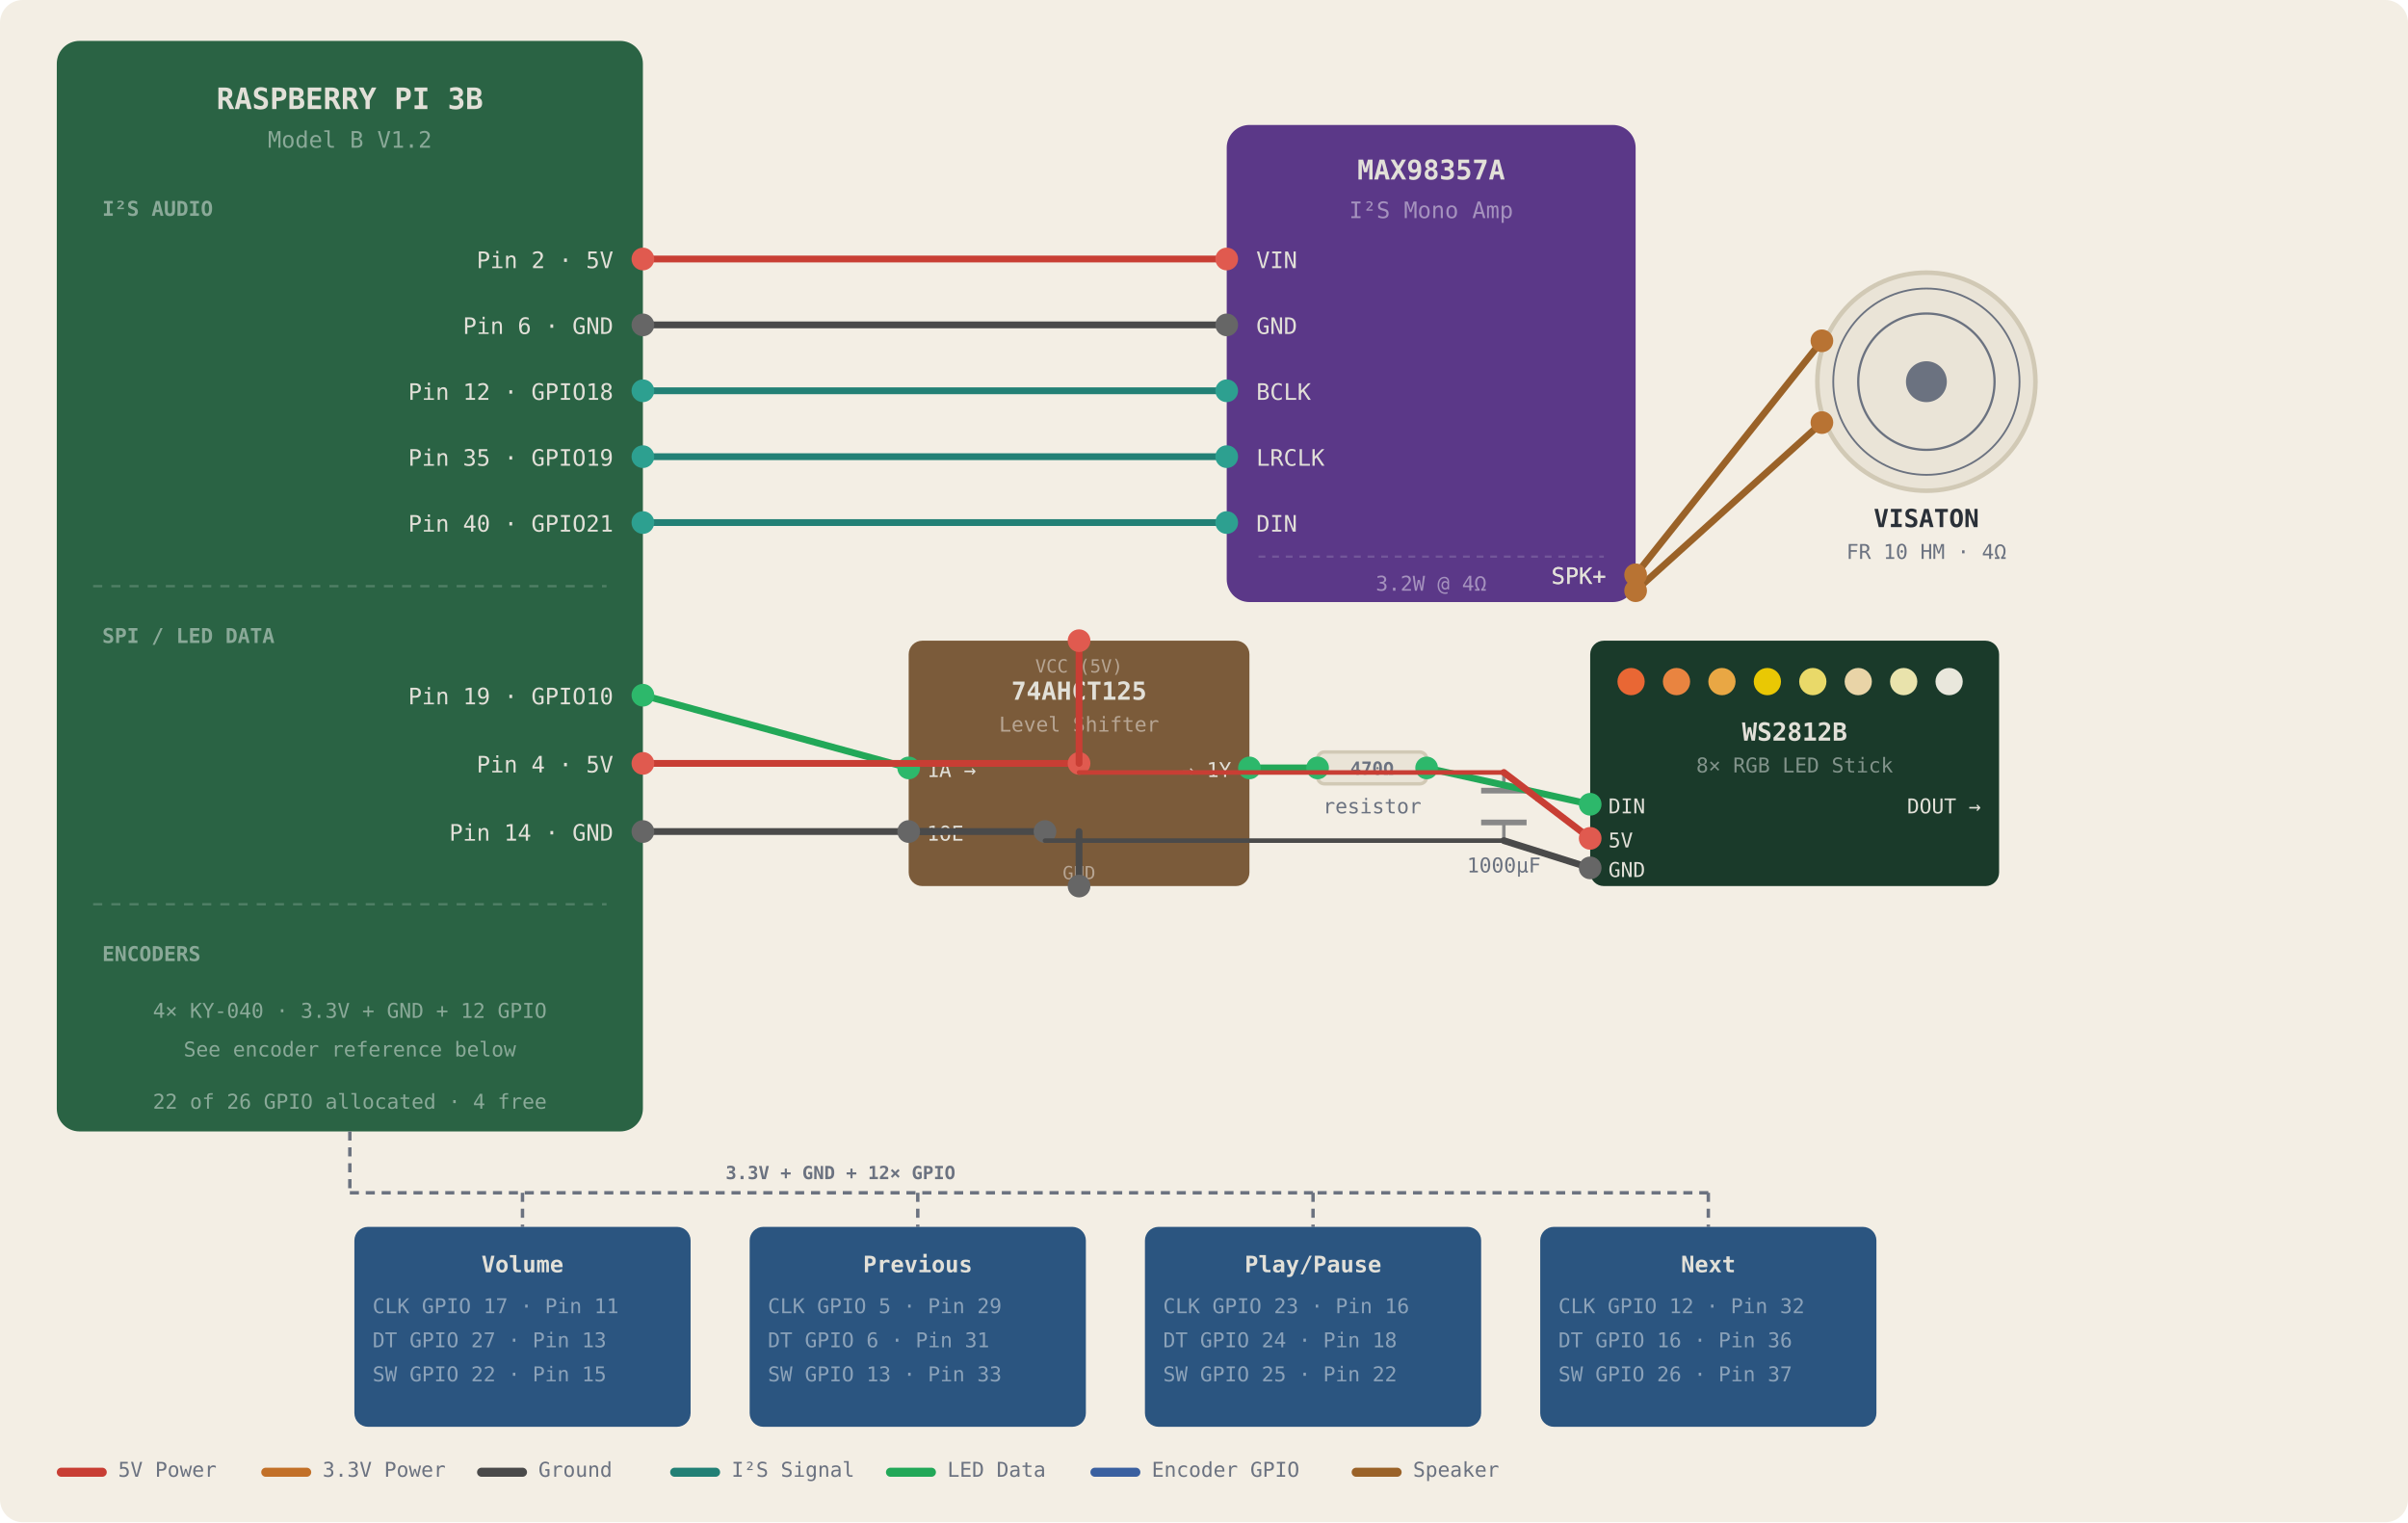
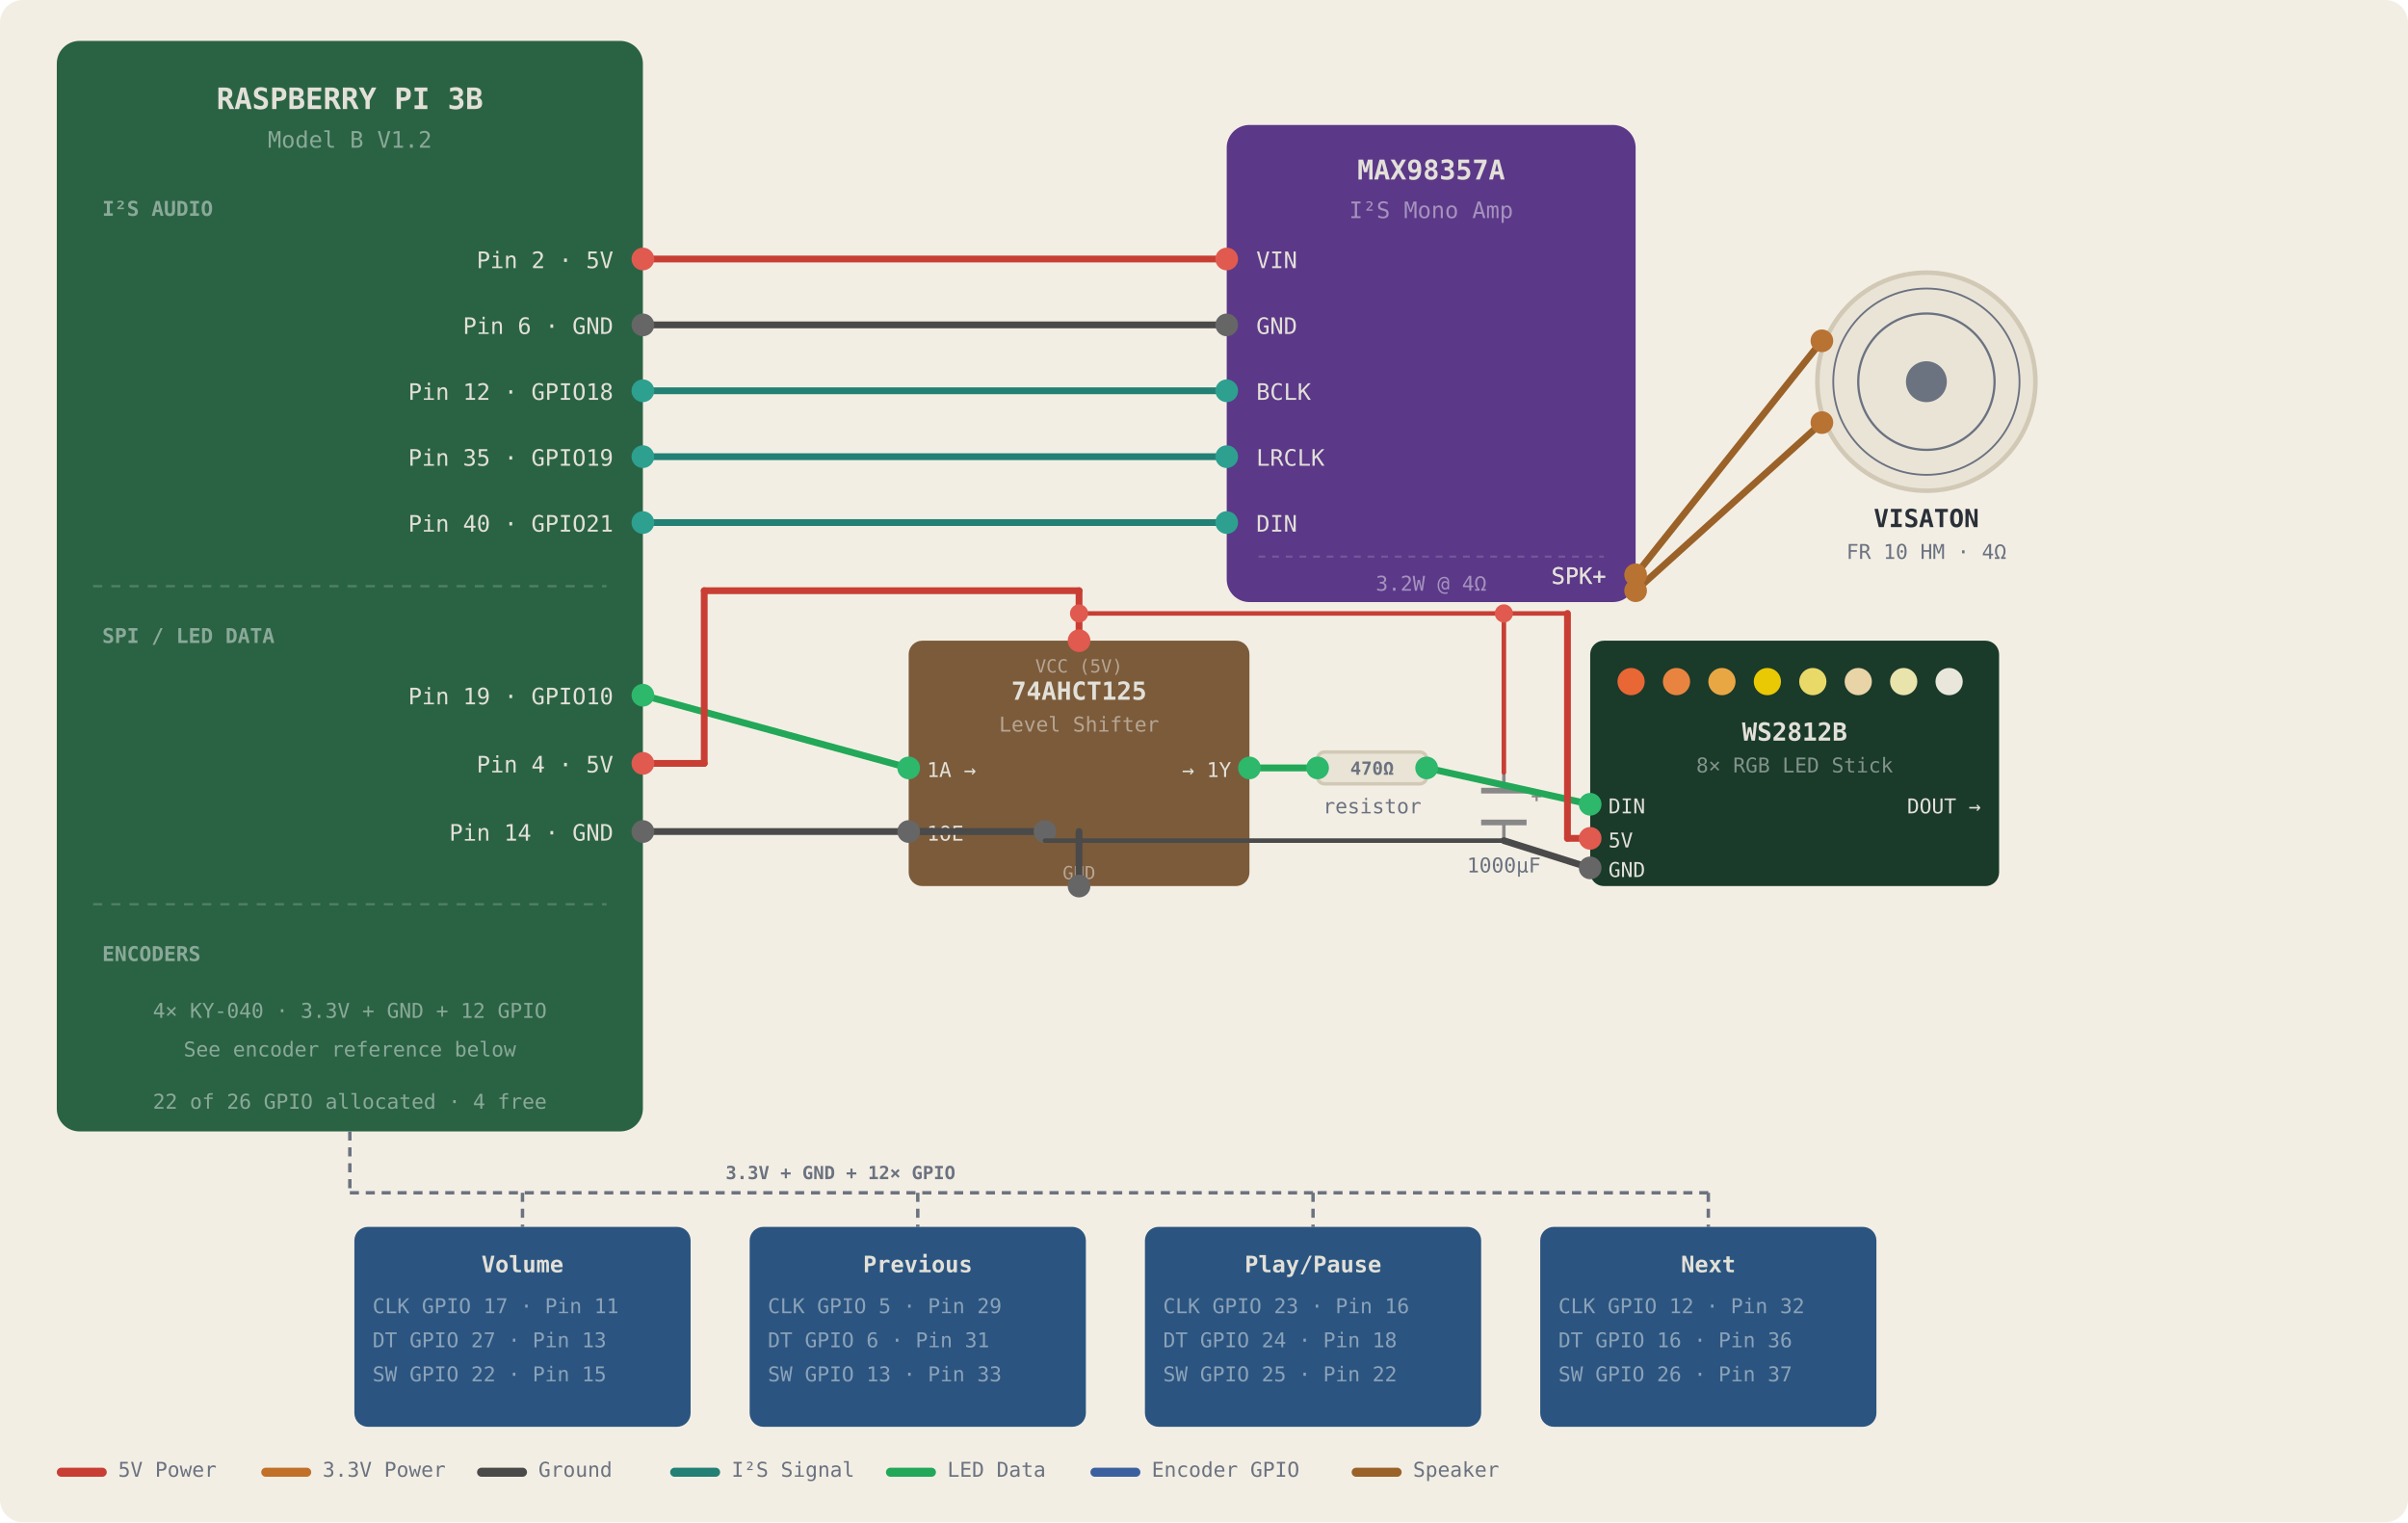
<svg xmlns="http://www.w3.org/2000/svg" viewBox="0 0 1060 670" font-family="ui-monospace, 'SF Mono', 'Cascadia Code', Menlo, Consolas, monospace">
  <style>
    .pcb-pi { fill: #2A6344; }
    .pcb-amp { fill: #5B3888; }
    .pcb-enc { fill: #2B5580; }
    .pcb-ls { fill: #7B5B3A; }
    .pcb-ws { fill: #1A3A2A; }
    .pcb-text { fill: #E2E0D8; }
    .pcb-dim { fill: rgba(255,255,255,0.45); }
    .wire-5v { stroke: #C83E34; }
    .wire-gnd { stroke: #4A4A4A; }
    .wire-i2s { stroke: #228075; }
    .wire-3v3 { stroke: #C27028; }
    .wire-gpio { stroke: #3A60A0; }
    .wire-spk { stroke: #9A6228; }
    .wire-led { stroke: #22A858; }
    .dot-5v { fill: #E05A4F; }
    .dot-gnd { fill: #666; }
    .dot-i2s { fill: #2DA090; }
    .dot-3v3 { fill: #E08838; }
    .dot-gpio { fill: #5078C0; }
    .dot-spk { fill: #B87333; }
    .dot-led { fill: #2DB86B; }
    .label { fill: #2A3038; font-size: 11px; }
    .label-sec { fill: #6B7280; font-size: 9px; }
    .spk-fill { fill: #EAE4D7; }
    .spk-cone { stroke: #6B7280; fill: none; }
    .spk-cap { fill: #6B7280; }
    .comp-fill { fill: #EAE4D7; stroke: #D1C9B5; }
    text { font-family: ui-monospace, 'SF Mono', 'Cascadia Code', Menlo, Consolas, monospace; }
  </style>
  <rect width="1060" height="670" fill="#F3EEE4" rx="10" />
  <rect x="25" y="18" width="258" height="480" rx="10" class="pcb-pi" />
  <text x="154" y="48" text-anchor="middle" class="pcb-text" font-size="13" font-weight="700">RASPBERRY PI 3B</text>
  <text x="154" y="65" text-anchor="middle" class="pcb-dim" font-size="10">Model B V1.2</text>
  <text x="45" y="95" class="pcb-dim" font-size="9" font-weight="700">I²S AUDIO</text>
  <text x="270" y="118" text-anchor="end" class="pcb-text" font-size="10">Pin 2 · 5V</text>
  <text x="270" y="147" text-anchor="end" class="pcb-text" font-size="10">Pin 6 · GND</text>
  <text x="270" y="176" text-anchor="end" class="pcb-text" font-size="10">Pin 12 · GPIO18</text>
  <text x="270" y="205" text-anchor="end" class="pcb-text" font-size="10">Pin 35 · GPIO19</text>
  <text x="270" y="234" text-anchor="end" class="pcb-text" font-size="10">Pin 40 · GPIO21</text>
  <line x1="41" y1="258" x2="267" y2="258" stroke="rgba(255,255,255,0.18)" stroke-width="1" stroke-dasharray="4 4" />
  <text x="45" y="283" class="pcb-dim" font-size="9" font-weight="700">SPI / LED DATA</text>
  <text x="270" y="310" text-anchor="end" class="pcb-text" font-size="10">Pin 19 · GPIO10</text>
  <text x="270" y="340" text-anchor="end" class="pcb-text" font-size="10">Pin 4 · 5V</text>
  <text x="270" y="370" text-anchor="end" class="pcb-text" font-size="10">Pin 14 · GND</text>
  <line x1="41" y1="398" x2="267" y2="398" stroke="rgba(255,255,255,0.18)" stroke-width="1" stroke-dasharray="4 4" />
  <text x="45" y="423" class="pcb-dim" font-size="9" font-weight="700">ENCODERS</text>
  <text x="154" y="448" text-anchor="middle" class="pcb-dim" font-size="9">4× KY-040 · 3.3V + GND + 12 GPIO</text>
  <text x="154" y="465" text-anchor="middle" class="pcb-dim" font-size="9">See encoder reference below</text>
  <text x="154" y="488" text-anchor="middle" class="pcb-dim" font-size="9">22 of 26 GPIO allocated · 4 free</text>
  <rect x="540" y="55" width="180" height="210" rx="10" class="pcb-amp" />
  <text x="630" y="79" text-anchor="middle" class="pcb-text" font-size="12" font-weight="700">MAX98357A</text>
  <text x="630" y="96" text-anchor="middle" class="pcb-dim" font-size="10">I²S Mono Amp</text>
  <text x="553" y="118" class="pcb-text" font-size="10">VIN</text>
  <text x="553" y="147" class="pcb-text" font-size="10">GND</text>
  <text x="553" y="176" class="pcb-text" font-size="10">BCLK</text>
  <text x="553" y="205" class="pcb-text" font-size="10">LRCLK</text>
  <text x="553" y="234" class="pcb-text" font-size="10">DIN</text>
  <line x1="554" y1="245" x2="706" y2="245" stroke="rgba(255,255,255,0.15)" stroke-width="1" stroke-dasharray="3 3" />
  <text x="707" y="257" text-anchor="end" class="pcb-text" font-size="10">SPK+</text>
  <text x="707" y="257" text-anchor="end" class="pcb-text" font-size="10">SPK+</text>
  <text x="630" y="260" text-anchor="middle" class="pcb-dim" font-size="9">3.2W @ 4Ω</text>
  <circle cx="848" cy="168" r="48" class="spk-fill" stroke="#D1C9B5" stroke-width="2" />
  <circle cx="848" cy="168" r="41" class="spk-cone" stroke-width="0.8" />
  <circle cx="848" cy="168" r="30" class="spk-cone" stroke-width="1" />
  <circle cx="848" cy="168" r="9" class="spk-cap" />
  <text x="848" y="232" text-anchor="middle" class="label" font-size="11" font-weight="700">VISATON</text>
  <text x="848" y="246" text-anchor="middle" class="label-sec">FR 10 HM · 4Ω</text>
  <rect x="400" y="282" width="150" height="108" rx="6" class="pcb-ls" />
  <text x="475" y="308" text-anchor="middle" class="pcb-text" font-size="11" font-weight="700">74AHCT125</text>
  <text x="475" y="322" text-anchor="middle" class="pcb-dim" font-size="9">Level Shifter</text>
  <text x="408" y="342" class="pcb-text" font-size="9">1A →</text>
  <text x="408" y="370" class="pcb-text" font-size="9">1OE</text>
  <text x="542" y="342" text-anchor="end" class="pcb-text" font-size="9">→ 1Y</text>
  <text x="475" y="296" text-anchor="middle" class="pcb-dim" font-size="8">VCC (5V)</text>
  <text x="475" y="387" text-anchor="middle" class="pcb-dim" font-size="8">GND</text>
  <rect x="580" y="331" width="48" height="14" rx="3" class="comp-fill" stroke-width="1.5" />
  <text x="604" y="341" text-anchor="middle" fill="#6B7280" font-size="8" font-weight="600">470Ω</text>
  <text x="604" y="358" text-anchor="middle" class="label-sec">resistor</text>
  <line x1="652" y1="348" x2="672" y2="348" stroke="#888" stroke-width="2.5" />
  <line x1="652" y1="362" x2="672" y2="362" stroke="#888" stroke-width="2.5" />
  <line x1="662" y1="340" x2="662" y2="348" stroke="#888" stroke-width="1.5" />
  <line x1="662" y1="362" x2="662" y2="370" stroke="#888" stroke-width="1.5" />
  <text x="662" y="384" text-anchor="middle" class="label-sec">1000µF</text>
  <text x="674" y="353" fill="#888" font-size="8" font-weight="700">+</text>
  <rect x="700" y="282" width="180" height="108" rx="6" class="pcb-ws" />
  <text x="790" y="326" text-anchor="middle" class="pcb-text" font-size="11" font-weight="700">WS2812B</text>
  <text x="790" y="340" text-anchor="middle" class="pcb-dim" font-size="9">8× RGB LED Stick</text>
  <circle cx="718" cy="300" r="6" fill="#FF6B35" opacity="0.9" />
  <circle cx="738" cy="300" r="6" fill="#FF8C42" opacity="0.9" />
  <circle cx="758" cy="300" r="6" fill="#FFB347" opacity="0.9" />
  <circle cx="778" cy="300" r="6" fill="#FFD700" opacity="0.9" />
  <circle cx="798" cy="300" r="6" fill="#FFEA70" opacity="0.9" />
  <circle cx="818" cy="300" r="6" fill="#FFE4B5" opacity="0.9" />
  <circle cx="838" cy="300" r="6" fill="#FFF5BA" opacity="0.9" />
  <circle cx="858" cy="300" r="6" fill="#FFFAF0" opacity="0.9" />
  <text x="708" y="358" class="pcb-text" font-size="9">DIN</text>
  <text x="708" y="373" class="pcb-text" font-size="9">5V</text>
  <text x="708" y="386" class="pcb-text" font-size="9">GND</text>
  <text x="872" y="358" text-anchor="end" class="pcb-text" font-size="9">DOUT →</text>
  <line x1="283" y1="114" x2="540" y2="114" stroke-width="3" stroke-linecap="round" class="wire-5v" />
  <line x1="283" y1="143" x2="540" y2="143" stroke-width="3" stroke-linecap="round" class="wire-gnd" />
  <line x1="283" y1="172" x2="540" y2="172" stroke-width="3" stroke-linecap="round" class="wire-i2s" />
  <line x1="283" y1="201" x2="540" y2="201" stroke-width="3" stroke-linecap="round" class="wire-i2s" />
  <line x1="283" y1="230" x2="540" y2="230" stroke-width="3" stroke-linecap="round" class="wire-i2s" />
  <circle cx="283" cy="114" r="5" class="dot-5v" />
  <circle cx="283" cy="143" r="5" class="dot-gnd" />
  <circle cx="283" cy="172" r="5" class="dot-i2s" />
  <circle cx="283" cy="201" r="5" class="dot-i2s" />
  <circle cx="283" cy="230" r="5" class="dot-i2s" />
  <circle cx="540" cy="114" r="5" class="dot-5v" />
  <circle cx="540" cy="143" r="5" class="dot-gnd" />
  <circle cx="540" cy="172" r="5" class="dot-i2s" />
  <circle cx="540" cy="201" r="5" class="dot-i2s" />
  <circle cx="540" cy="230" r="5" class="dot-i2s" />
  <line x1="720" y1="253" x2="802" y2="150" stroke-width="3" stroke-linecap="round" class="wire-spk" />
  <line x1="720" y1="260" x2="802" y2="186" stroke-width="3" stroke-linecap="round" class="wire-spk" />
  <circle cx="720" cy="253" r="5" class="dot-spk" />
  <circle cx="720" cy="260" r="5" class="dot-spk" />
  <circle cx="802" cy="150" r="5" class="dot-spk" />
  <circle cx="802" cy="186" r="5" class="dot-spk" />
  <line x1="283" y1="306" x2="400" y2="338" stroke-width="3" stroke-linecap="round" class="wire-led" />
  <circle cx="283" cy="306" r="5" class="dot-led" />
  <circle cx="400" cy="338" r="5" class="dot-led" />
  <line x1="550" y1="338" x2="580" y2="338" stroke-width="3" stroke-linecap="round" class="wire-led" />
  <circle cx="550" cy="338" r="5" class="dot-led" />
  <circle cx="580" cy="338" r="5" class="dot-led" />
  <line x1="628" y1="338" x2="700" y2="354" stroke-width="3" stroke-linecap="round" class="wire-led" />
  <circle cx="628" cy="338" r="5" class="dot-led" />
  <circle cx="700" cy="354" r="5" class="dot-led" />
-   <line x1="283" y1="336" x2="475" y2="336" stroke-width="3" stroke-linecap="round" class="wire-5v" />
+   <line x1="283" y1="336" x2="310" y2="336" stroke-width="3" stroke-linecap="round" class="wire-5v" />
  <circle cx="283" cy="336" r="5" class="dot-5v" />
-   <circle cx="475" cy="336" r="5" class="dot-5v" />
-   <line x1="475" y1="336" x2="475" y2="282" stroke-width="3" stroke-linecap="round" class="wire-5v" />
+   <line x1="310" y1="336" x2="310" y2="260" stroke-width="3" stroke-linecap="round" class="wire-5v" />
+   <line x1="310" y1="260" x2="475" y2="260" stroke-width="3" stroke-linecap="round" class="wire-5v" />
+   <line x1="475" y1="260" x2="475" y2="282" stroke-width="3" stroke-linecap="round" class="wire-5v" />
  <circle cx="475" cy="282" r="5" class="dot-5v" />
-   <line x1="475" y1="340" x2="662" y2="340" stroke-width="2" stroke-linecap="round" class="wire-5v" />
-   <line x1="662" y1="340" x2="700" y2="369" stroke-width="3" stroke-linecap="round" class="wire-5v" />
+   <line x1="475" y1="270" x2="690" y2="270" stroke-width="2" stroke-linecap="round" class="wire-5v" />
+   <circle cx="475" cy="270" r="4" class="dot-5v" />
+   <line x1="662" y1="270" x2="662" y2="340" stroke-width="2" stroke-linecap="round" class="wire-5v" />
+   <circle cx="662" cy="270" r="4" class="dot-5v" />
+   <line x1="690" y1="270" x2="690" y2="369" stroke-width="3" stroke-linecap="round" class="wire-5v" />
+   <line x1="690" y1="369" x2="700" y2="369" stroke-width="3" stroke-linecap="round" class="wire-5v" />
  <circle cx="700" cy="369" r="5" class="dot-5v" />
  <line x1="283" y1="366" x2="460" y2="366" stroke-width="3" stroke-linecap="round" class="wire-gnd" />
  <circle cx="283" cy="366" r="5" class="dot-gnd" />
  <circle cx="460" cy="366" r="5" class="dot-gnd" />
  <line x1="415" y1="366" x2="400" y2="366" stroke-width="3" stroke-linecap="round" class="wire-gnd" />
  <circle cx="400" cy="366" r="5" class="dot-gnd" />
  <line x1="475" y1="366" x2="475" y2="390" stroke-width="3" stroke-linecap="round" class="wire-gnd" />
  <circle cx="475" cy="390" r="5" class="dot-gnd" />
  <line x1="460" y1="370" x2="662" y2="370" stroke-width="2" stroke-linecap="round" class="wire-gnd" />
  <line x1="662" y1="370" x2="700" y2="382" stroke-width="3" stroke-linecap="round" class="wire-gnd" />
  <circle cx="700" cy="382" r="5" class="dot-gnd" />
  <line x1="154" y1="498" x2="154" y2="525" stroke="#6B7280" stroke-width="1.5" stroke-dasharray="4 3" />
  <line x1="154" y1="525" x2="580" y2="525" stroke="#6B7280" stroke-width="1.5" stroke-dasharray="4 3" />
  <line x1="230" y1="525" x2="230" y2="540" stroke="#6B7280" stroke-width="1.5" stroke-dasharray="4 3" />
  <line x1="404" y1="525" x2="404" y2="540" stroke="#6B7280" stroke-width="1.5" stroke-dasharray="4 3" />
  <line x1="578" y1="525" x2="578" y2="540" stroke="#6B7280" stroke-width="1.5" stroke-dasharray="4 3" />
  <line x1="752" y1="525" x2="752" y2="540" stroke="#6B7280" stroke-width="1.5" stroke-dasharray="4 3" />
  <line x1="580" y1="525" x2="752" y2="525" stroke="#6B7280" stroke-width="1.5" stroke-dasharray="4 3" />
  <text x="370" y="519" text-anchor="middle" fill="#6B7280" font-size="8" font-weight="600">3.3V + GND + 12× GPIO</text>
  <rect x="156" y="540" width="148" height="88" rx="6" class="pcb-enc" />
  <text x="230" y="560" text-anchor="middle" class="pcb-text" font-size="10" font-weight="700">Volume</text>
  <text x="164" y="578" class="pcb-dim" font-size="9">CLK  GPIO 17 · Pin 11</text>
  <text x="164" y="593" class="pcb-dim" font-size="9">DT   GPIO 27 · Pin 13</text>
  <text x="164" y="608" class="pcb-dim" font-size="9">SW   GPIO 22 · Pin 15</text>
  <rect x="330" y="540" width="148" height="88" rx="6" class="pcb-enc" />
  <text x="404" y="560" text-anchor="middle" class="pcb-text" font-size="10" font-weight="700">Previous</text>
  <text x="338" y="578" class="pcb-dim" font-size="9">CLK  GPIO 5  · Pin 29</text>
  <text x="338" y="593" class="pcb-dim" font-size="9">DT   GPIO 6  · Pin 31</text>
  <text x="338" y="608" class="pcb-dim" font-size="9">SW   GPIO 13 · Pin 33</text>
  <rect x="504" y="540" width="148" height="88" rx="6" class="pcb-enc" />
  <text x="578" y="560" text-anchor="middle" class="pcb-text" font-size="10" font-weight="700">Play/Pause</text>
  <text x="512" y="578" class="pcb-dim" font-size="9">CLK  GPIO 23 · Pin 16</text>
  <text x="512" y="593" class="pcb-dim" font-size="9">DT   GPIO 24 · Pin 18</text>
  <text x="512" y="608" class="pcb-dim" font-size="9">SW   GPIO 25 · Pin 22</text>
  <rect x="678" y="540" width="148" height="88" rx="6" class="pcb-enc" />
  <text x="752" y="560" text-anchor="middle" class="pcb-text" font-size="10" font-weight="700">Next</text>
  <text x="686" y="578" class="pcb-dim" font-size="9">CLK  GPIO 12 · Pin 32</text>
  <text x="686" y="593" class="pcb-dim" font-size="9">DT   GPIO 16 · Pin 36</text>
  <text x="686" y="608" class="pcb-dim" font-size="9">SW   GPIO 26 · Pin 37</text>
  <rect x="25" y="646" width="22" height="4" rx="2" fill="#C83E34" />
  <text x="52" y="650" class="label-sec">5V Power</text>
  <rect x="115" y="646" width="22" height="4" rx="2" fill="#C27028" />
  <text x="142" y="650" class="label-sec">3.3V Power</text>
  <rect x="210" y="646" width="22" height="4" rx="2" fill="#4A4A4A" />
  <text x="237" y="650" class="label-sec">Ground</text>
  <rect x="295" y="646" width="22" height="4" rx="2" fill="#228075" />
  <text x="322" y="650" class="label-sec">I²S Signal</text>
  <rect x="390" y="646" width="22" height="4" rx="2" fill="#22A858" />
  <text x="417" y="650" class="label-sec">LED Data</text>
  <rect x="480" y="646" width="22" height="4" rx="2" fill="#3A60A0" />
  <text x="507" y="650" class="label-sec">Encoder GPIO</text>
  <rect x="595" y="646" width="22" height="4" rx="2" fill="#9A6228" />
  <text x="622" y="650" class="label-sec">Speaker</text>
</svg>
